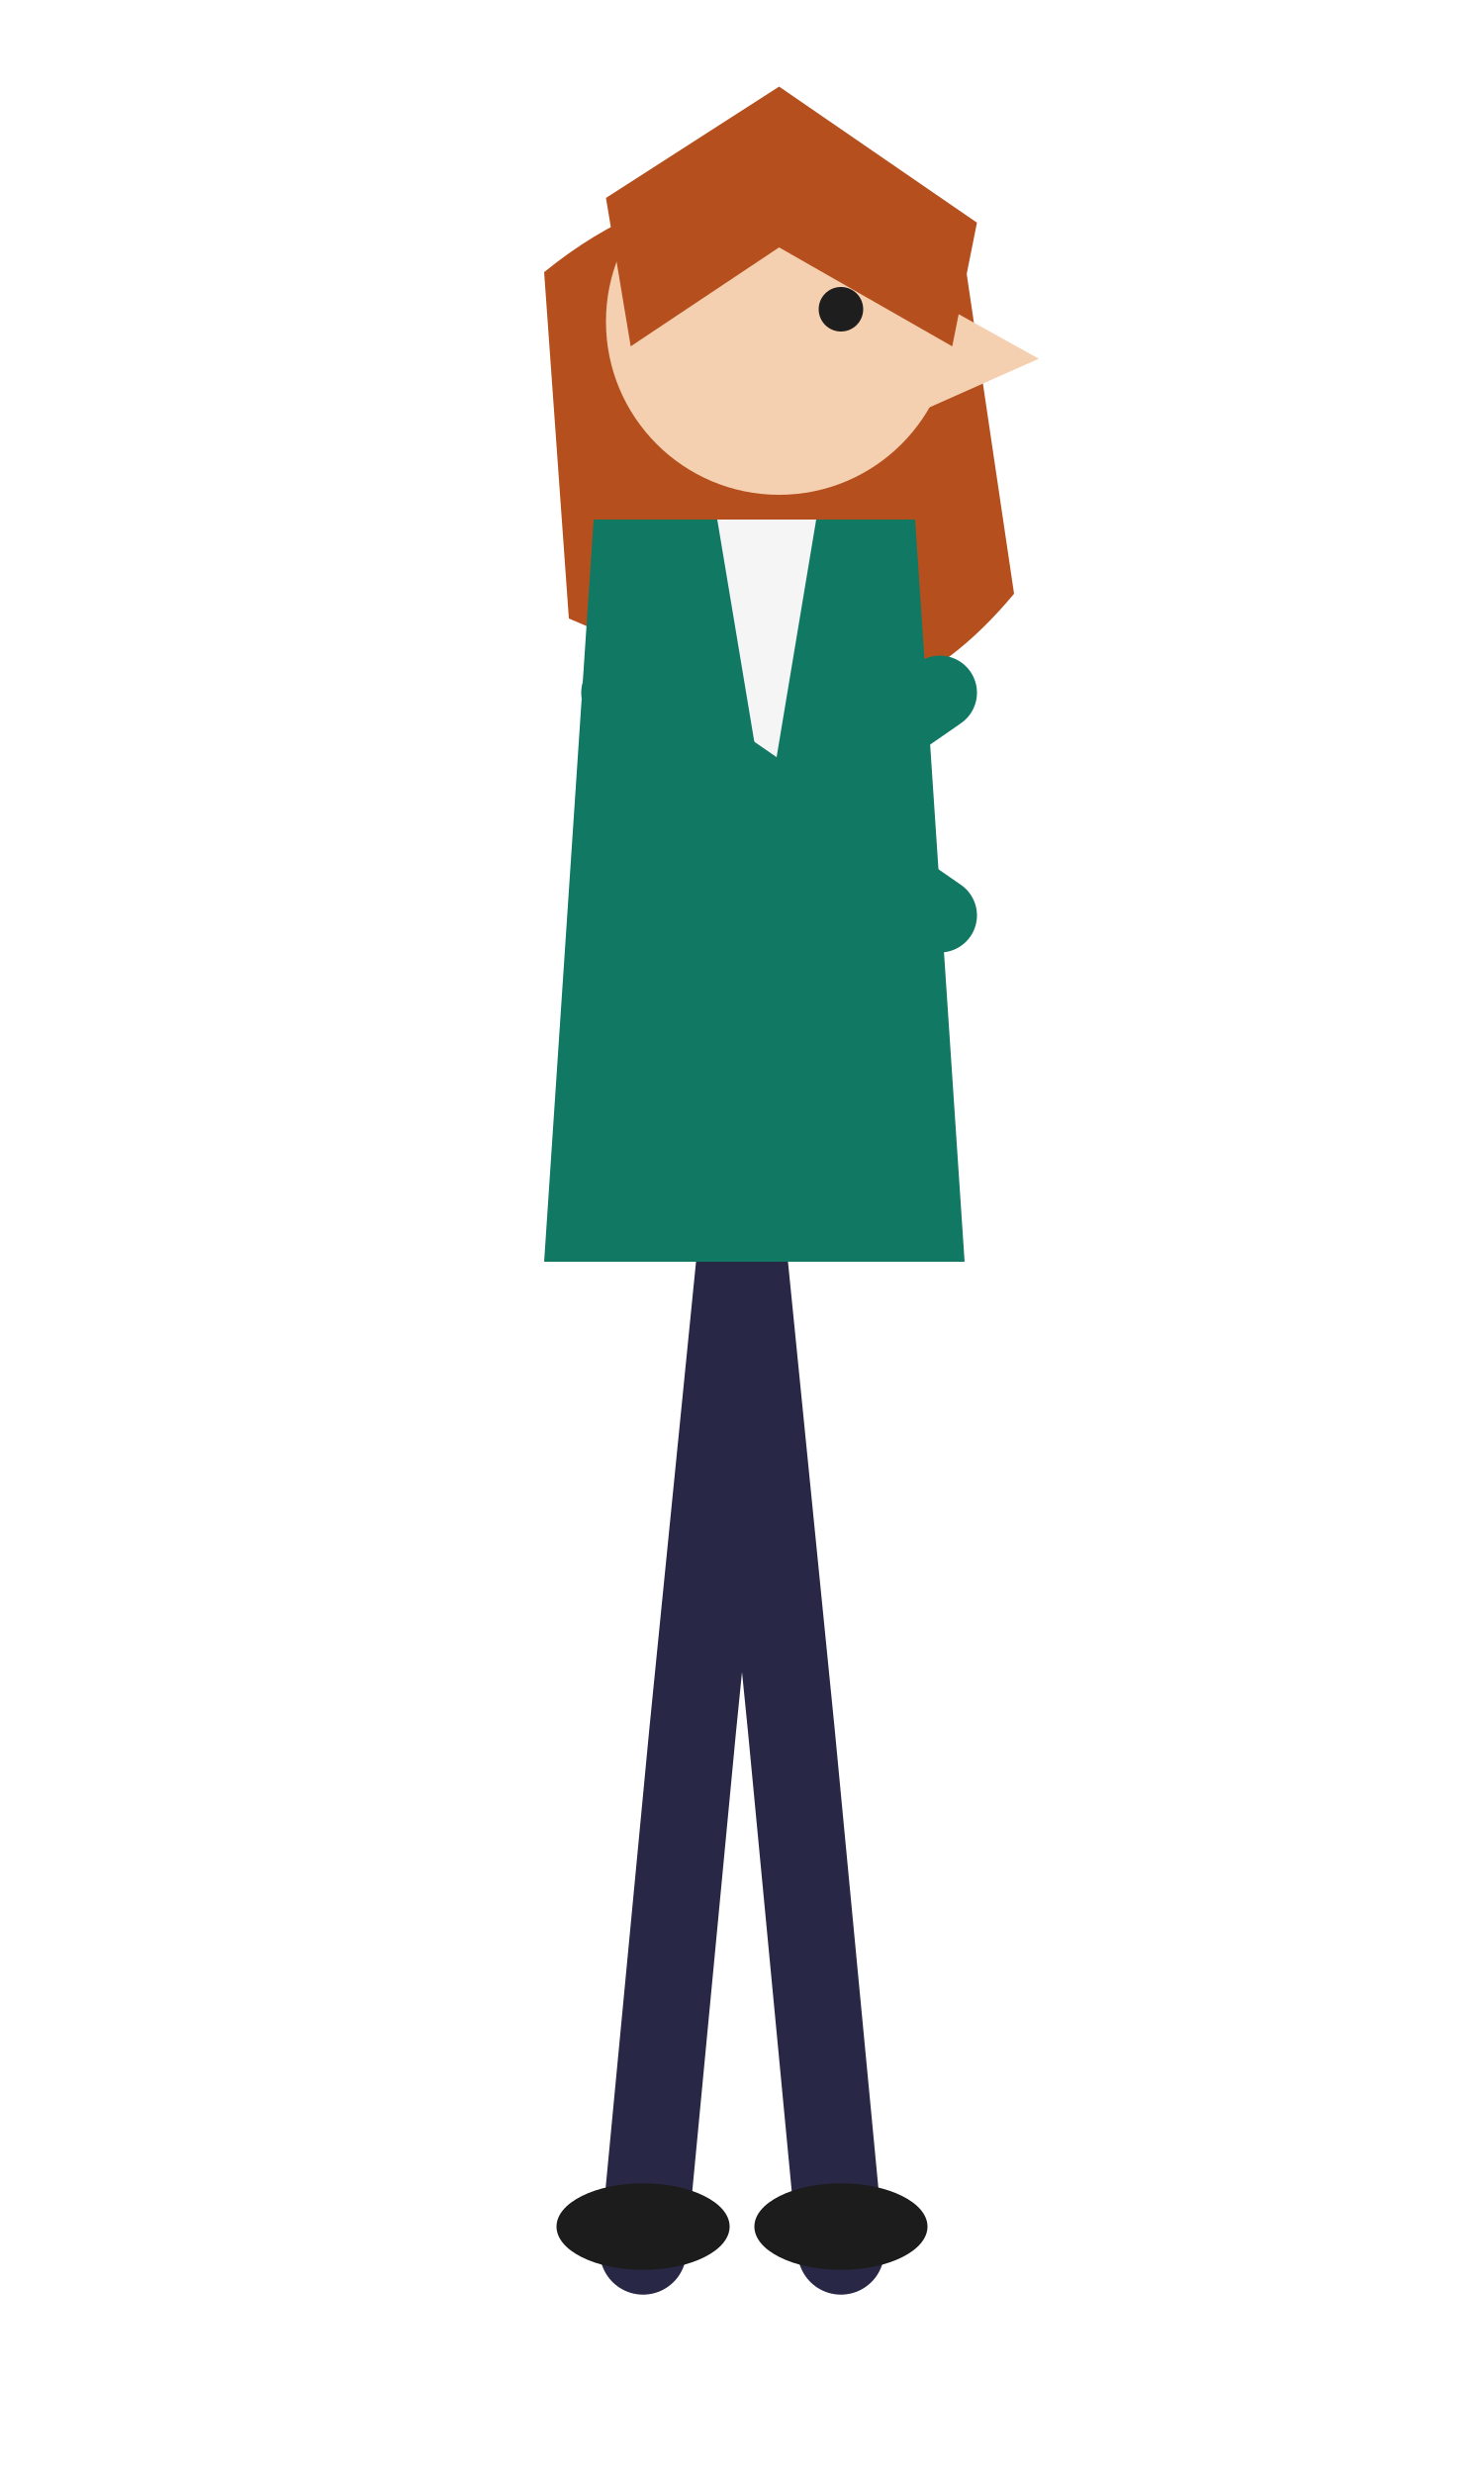
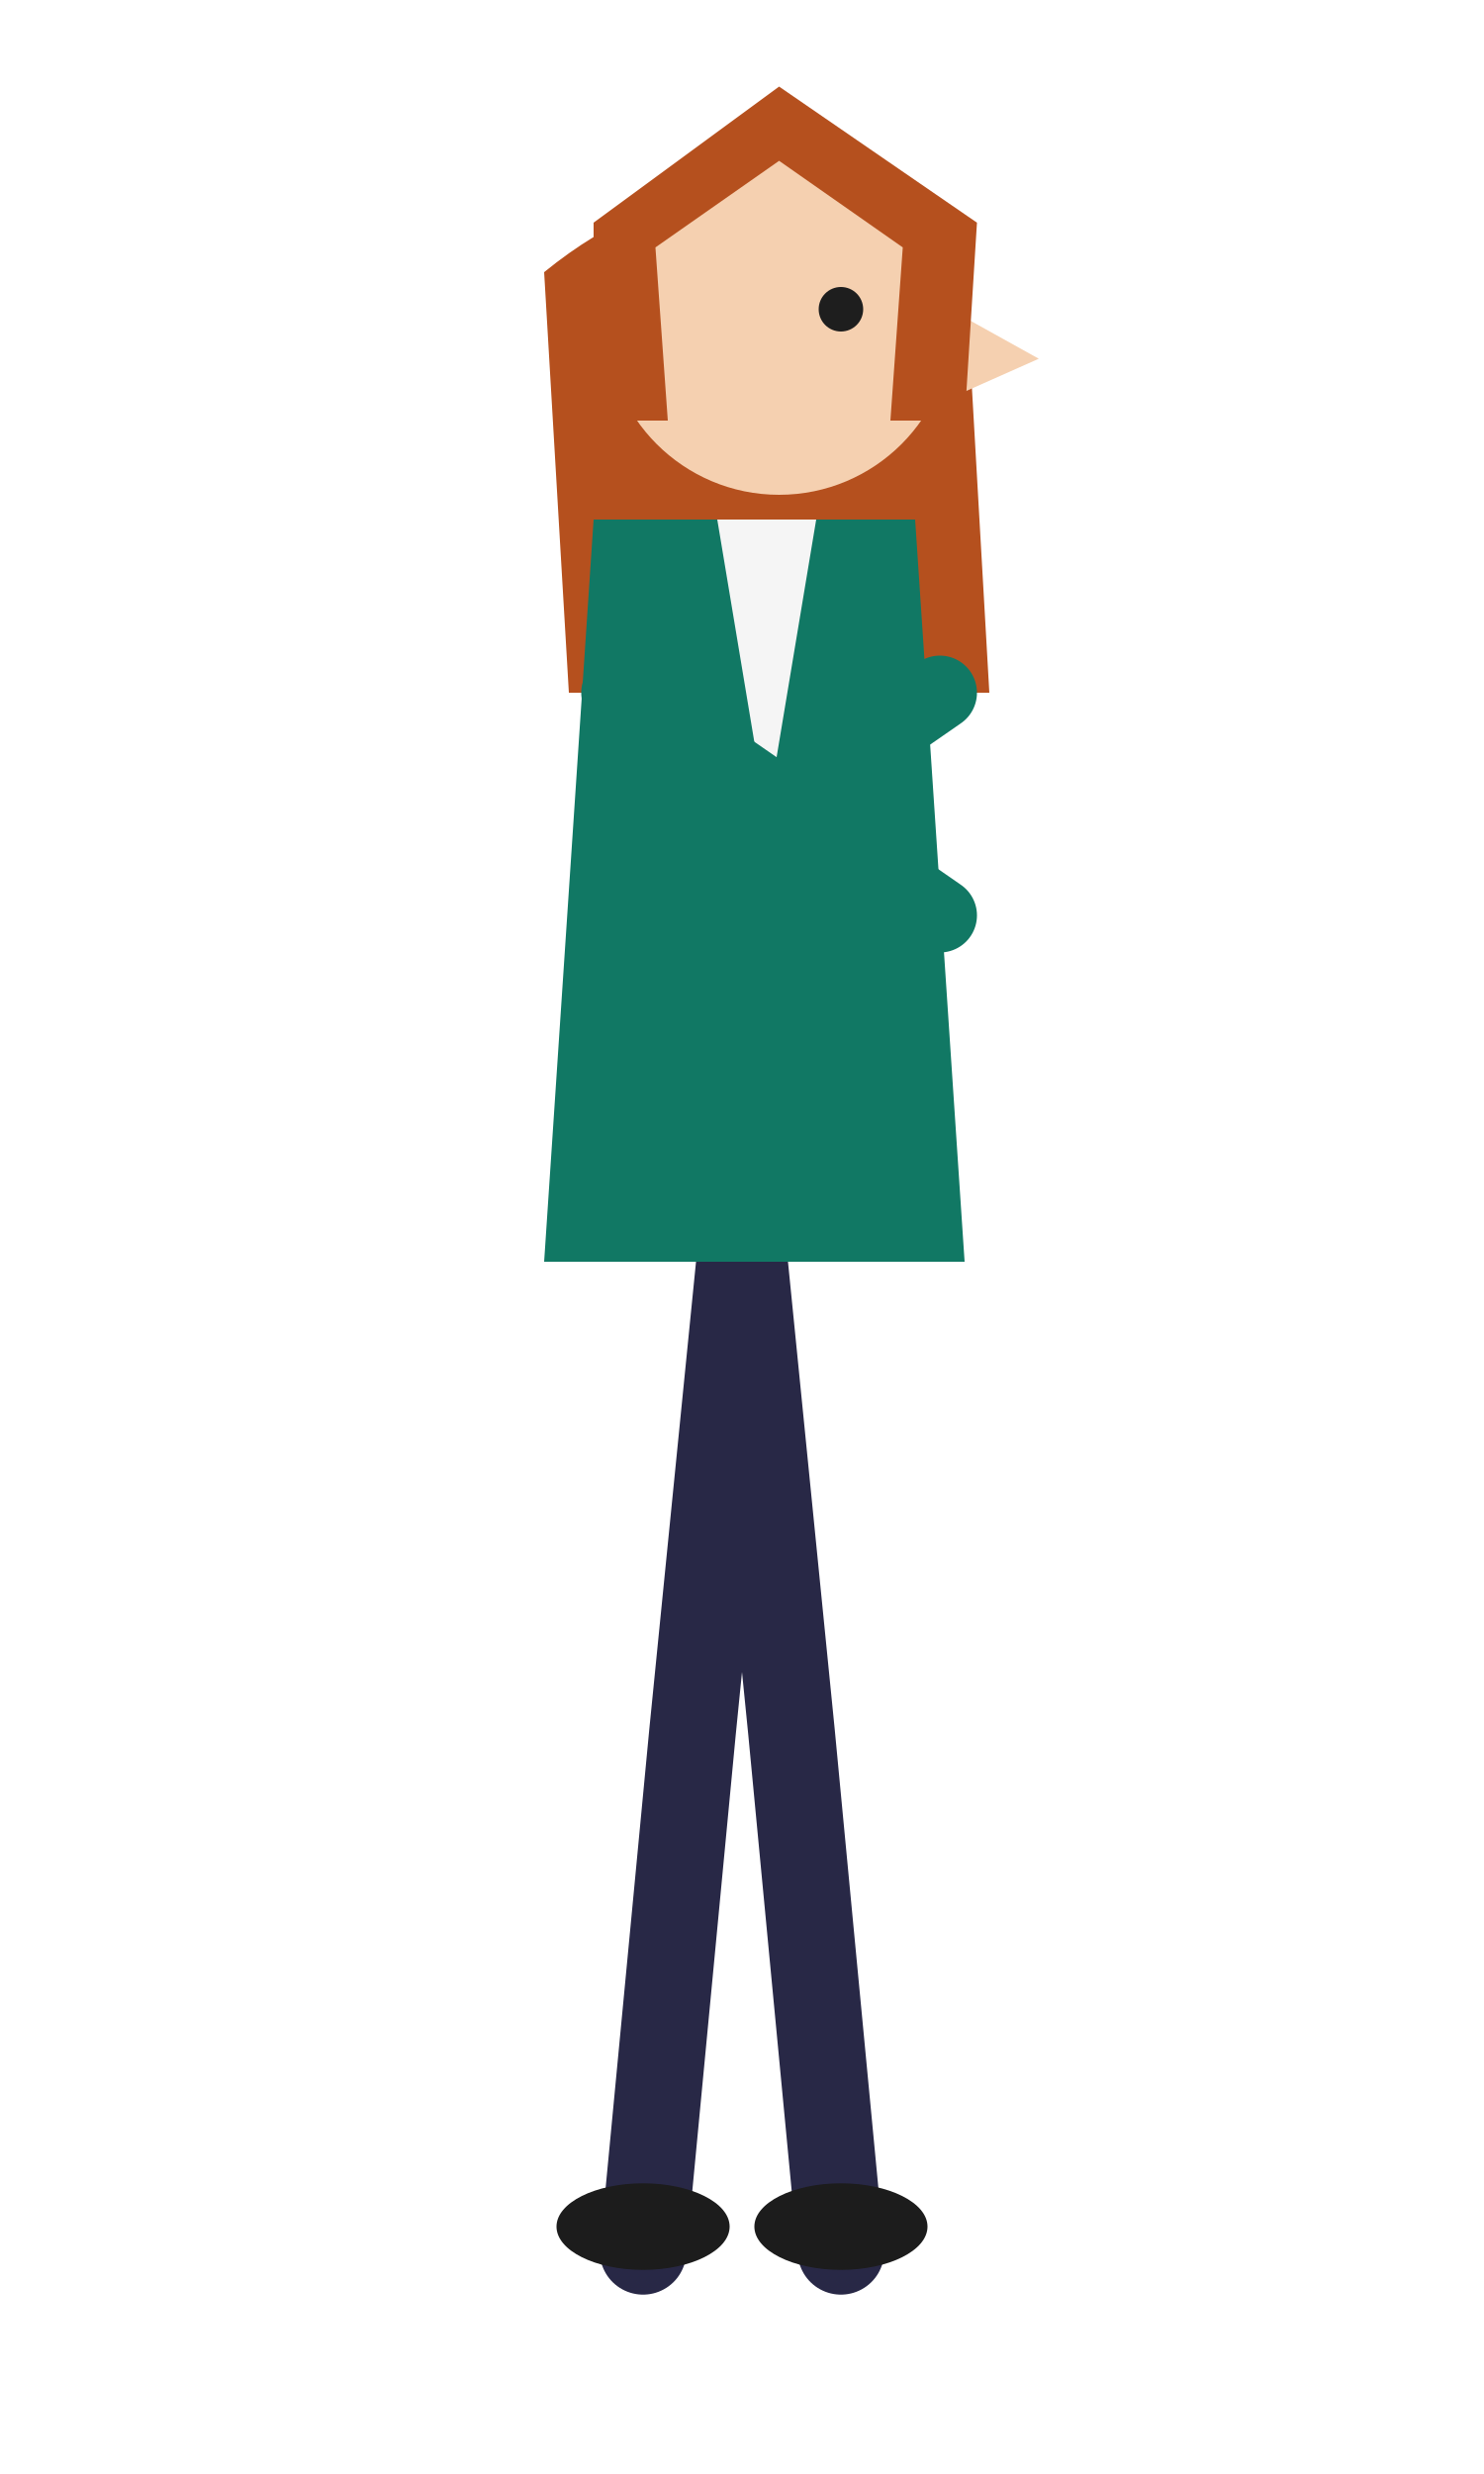
<svg xmlns="http://www.w3.org/2000/svg" viewBox="0 0 120 200" width="120" height="200">
-   <path d="M44 22 Q60 9 78 21 L82 48 Q72 60 60 56 L46 50 Z" fill="#b5501e" />
+   <path d="M44 22 Q60 9 78 21 L80 56 L46 56 Z" fill="#b5501e" />
  <g stroke="#282846" stroke-width="7" stroke-linecap="round" fill="none" stroke-linejoin="round">
    <path d="M60 100 L64 140 L68 182 M60 100 L56 140 L52 182" />
  </g>
  <ellipse cx="68" cy="180" rx="7" ry="3.5" fill="#1c1c1c" />
  <ellipse cx="52" cy="180" rx="7" ry="3.5" fill="#1c1c1c" />
  <path d="M48 42 L74 42 L78 102 L44 102 Z" fill="#117864" />
  <path d="M58 42 L66 42 L62 66 Z" fill="#f5f5f5" />
  <g stroke="#117864" stroke-width="6" stroke-linecap="round" fill="none">
    <path d="M50 56 L76 74 M50 74 L76 56" />
  </g>
  <circle cx="63" cy="26" r="14" fill="#f5d0b0" />
  <path d="M75 24 L84 29 L75 33 Z" fill="#f5d0b0" />
-   <path d="M49 16 L63 7 L79 18 L77 28 L63 20 L51 28 Z" fill="#b5501e" />
+   <path d="M48 18 L63 7 L79 18 L78 34 L72 34 L73 20 L63 13 L53 20 L54 34 L48 34 Z" fill="#b5501e" />
  <circle cx="68" cy="25" r="1.8" fill="#1e1e1e" />
</svg>
